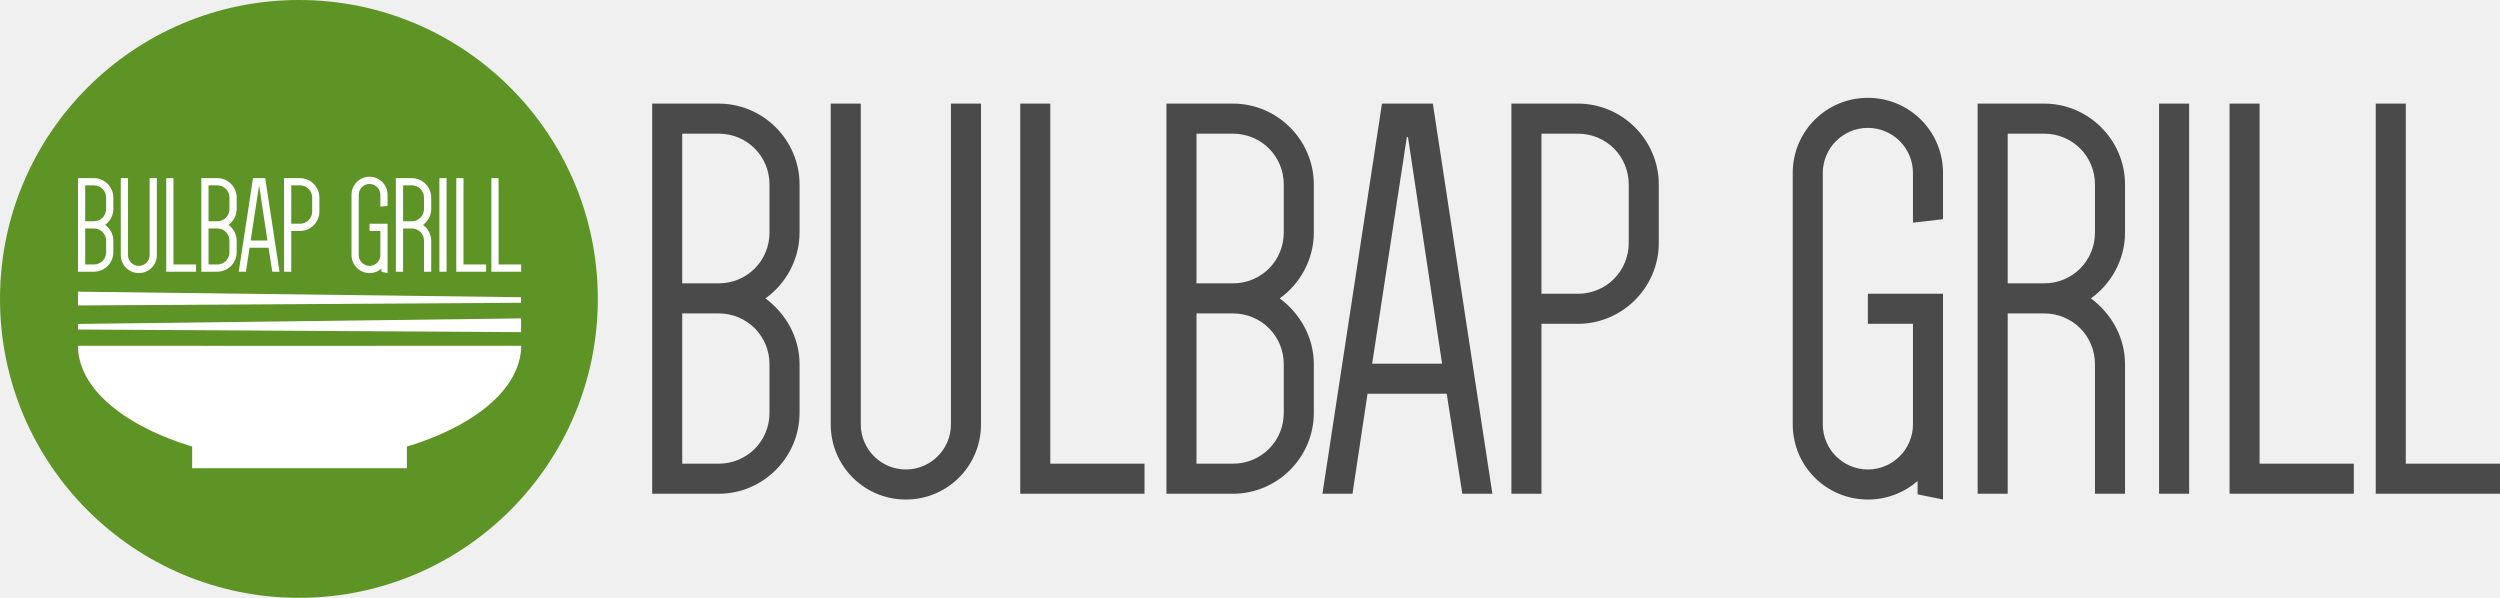
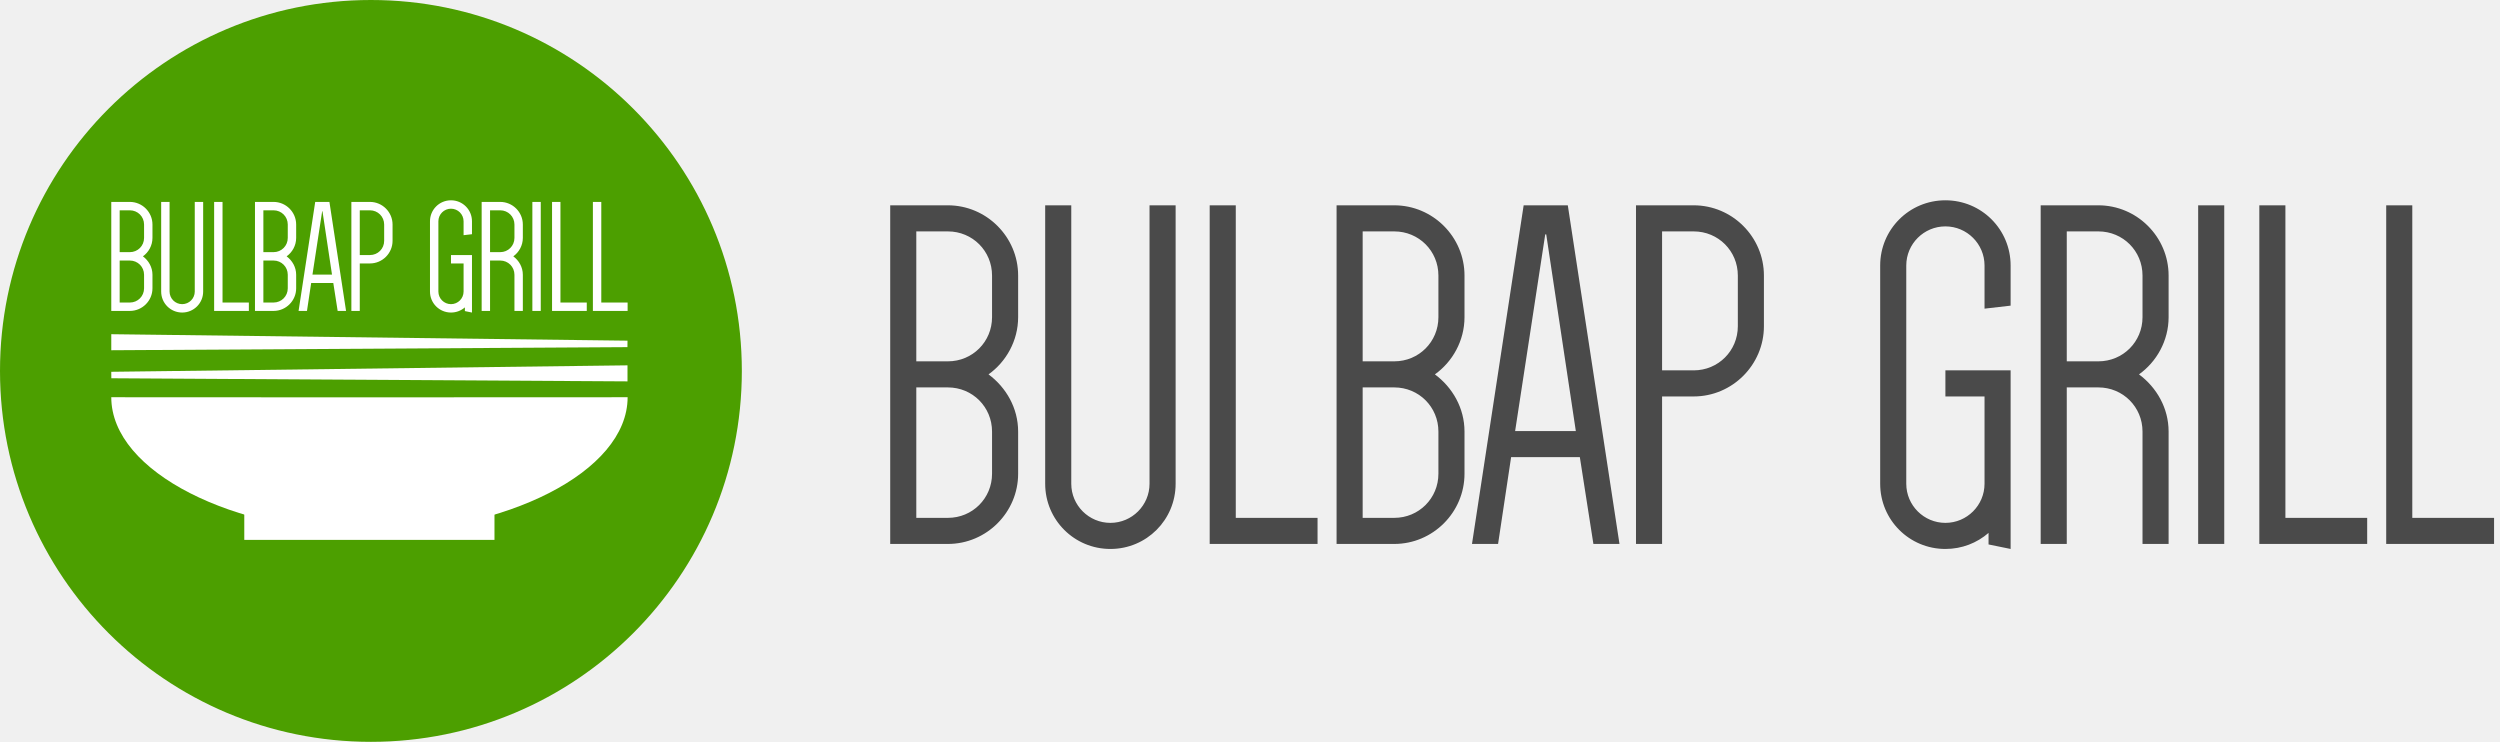
- <svg xmlns="http://www.w3.org/2000/svg" width="460px" height="110px" viewBox="0 0 460 110" version="1.1">
+ <svg xmlns="http://www.w3.org/2000/svg" width="337px" height="100px" viewBox="0 0 337 100" version="1.1">
  <defs />
  <g id="Page-1" stroke="none" stroke-width="1" fill="none" fill-rule="evenodd">
-     <g id="Inline-Logo">
-       <path d="M132.23,90.85 C140.419,90.85 147.119,84.15 147.119,75.961 L147.119,67.027 C147.119,62.029 144.567,57.668 140.845,54.903 C144.567,52.245 147.119,47.778 147.119,42.779 L147.119,33.952 C147.119,25.764 140.419,19.063 132.23,19.063 L120,19.063 L120,90.85 L132.23,90.85 Z M141.589,75.961 C141.589,81.172 137.441,85.319 132.23,85.319 L125.53,85.319 L125.53,57.668 L132.23,57.668 C137.441,57.668 141.589,61.816 141.589,67.027 L141.589,75.961 Z M125.53,52.138 L125.53,24.594 L132.23,24.594 C137.441,24.594 141.589,28.741 141.589,33.952 L141.589,42.779 C141.589,47.991 137.441,52.138 132.23,52.138 L125.53,52.138 Z M174.974,19.063 L174.974,78.088 C174.974,82.661 171.252,86.383 166.679,86.383 C162.106,86.383 158.383,82.661 158.383,78.088 L158.383,19.063 L152.853,19.063 L152.853,78.088 C152.853,85.745 159.021,91.913 166.679,91.913 C174.336,91.913 180.504,85.745 180.504,78.088 L180.504,19.063 L174.974,19.063 Z M193.257,85.319 L193.257,19.063 L187.727,19.063 L187.727,90.85 L210.592,90.85 L210.592,85.319 L193.257,85.319 Z M226.855,90.85 C235.044,90.85 241.744,84.15 241.744,75.961 L241.744,67.027 C241.744,62.029 239.191,57.668 235.469,54.903 C239.191,52.245 241.744,47.778 241.744,42.779 L241.744,33.952 C241.744,25.764 235.044,19.063 226.855,19.063 L214.625,19.063 L214.625,90.85 L226.855,90.85 Z M236.214,75.961 C236.214,81.172 232.066,85.319 226.855,85.319 L220.155,85.319 L220.155,57.668 L226.855,57.668 C232.066,57.668 236.214,61.816 236.214,67.027 L236.214,75.961 Z M220.155,52.138 L220.155,24.594 L226.855,24.594 C232.066,24.594 236.214,28.741 236.214,33.952 L236.214,42.779 C236.214,47.991 232.066,52.138 226.855,52.138 L220.155,52.138 Z M263.643,19.063 L254.284,19.063 L243.33,90.85 L248.86,90.85 L251.625,72.451 L266.195,72.451 L269.067,90.85 L274.597,90.85 L263.643,19.063 Z M258.857,25.232 L259.07,25.232 L265.345,66.921 L252.476,66.921 L258.857,25.232 Z M283.628,54.053 L283.628,24.594 L290.328,24.594 C295.539,24.594 299.687,28.741 299.687,33.952 L299.687,44.694 C299.687,49.905 295.539,54.053 290.328,54.053 L283.628,54.053 Z M290.328,59.583 C298.517,59.583 305.217,52.883 305.217,44.694 L305.217,33.952 C305.217,25.764 298.517,19.063 290.328,19.063 L278.098,19.063 L278.098,90.85 L283.628,90.85 L283.628,59.583 L290.328,59.583 Z M343.689,59.583 L351.984,59.583 L351.984,78.088 C351.984,82.661 348.262,86.383 343.689,86.383 C339.116,86.383 335.394,82.661 335.394,78.088 L335.394,31.825 C335.394,27.252 339.116,23.53 343.689,23.53 C348.262,23.53 351.984,27.252 351.984,31.825 L351.984,40.972 L357.514,40.333 L357.514,31.825 C357.514,24.168 351.346,18 343.689,18 C336.032,18 329.863,24.168 329.863,31.825 L329.863,78.088 C329.863,85.745 336.032,91.913 343.689,91.913 C347.198,91.913 350.389,90.637 352.835,88.51 L352.835,90.956 L357.514,91.913 L357.514,54.053 L343.689,54.053 L343.689,59.583 Z M391.006,67.027 C391.006,62.029 388.453,57.668 384.731,54.903 C388.453,52.245 391.006,47.778 391.006,42.779 L391.006,33.952 C391.006,25.764 384.306,19.063 376.117,19.063 L363.886,19.063 L363.886,90.85 L369.417,90.85 L369.417,57.668 L376.117,57.668 C381.328,57.668 385.475,61.816 385.475,67.027 L385.475,90.85 L391.006,90.85 L391.006,67.027 Z M369.417,52.138 L369.417,24.594 L376.117,24.594 C381.328,24.594 385.475,28.741 385.475,33.952 L385.475,42.779 C385.475,47.991 381.328,52.138 376.117,52.138 L369.417,52.138 Z M402.802,90.85 L402.802,19.063 L397.271,19.063 L397.271,90.85 L402.802,90.85 Z M415.767,85.319 L415.767,19.063 L410.237,19.063 L410.237,90.85 L433.102,90.85 L433.102,85.319 L415.767,85.319 Z M442.665,85.319 L442.665,19.063 L437.135,19.063 L437.135,90.85 L460,90.85 L460,85.319 L442.665,85.319 Z" id="BULBAP-GRILL" fill="#4A4A4A" />
+     <g id="Inline-Logo" fill-rule="nonzero">
      <g id="Group-2">
-         <circle id="Oval-2" fill="#5E9426" cx="55" cy="55" r="55" />
-         <g id="Group" transform="translate(14.34783, 32.52174)" fill="#FFFFFF">
-           <g id="Group-6" transform="translate(0, 21.04348)">
-             <g id="Group-Copy-4" transform="translate(0, 0.104016)">
-               <polygon id="Rectangle-4-Copy-3" transform="translate(40.76209, 6.182887) scale(-1, 1) translate(-40.76209, -6.182887) " points="3.75166564e-14 4.916 81.524 5.936 81.516 6.958 3.75166564e-14 7.449" />
-               <polygon id="Rectangle-4-Copy-3" points="0 0 81.524 1.02 81.516 2.042 0 2.533" />
-               <rect id="Rectangle-3" x="21.006" y="22.469" width="39.512" height="10.013" />
-               <path d="M40.771,31.31 C62.038,31.31 81.543,21.83 81.543,9.953 C35.461,9.959 38.108,9.997 0,9.953 C0,21.83 19.505,31.31 40.771,31.31 Z" id="Oval" />
+         <circle id="Oval-2" fill="#4C9F00" cx="50" cy="50" r="50" />
+         <g id="Group" transform="translate(15, 27)" fill="#FFFFFF">
+           <g id="Group-6" transform="translate(0, 17.96211)">
+             <g id="Group-Copy-4" transform="translate(0, 0.088785)">
+               <polygon id="Rectangle-4-Copy-3" transform="translate(34.79336, 5.277536) scale(-1, 1) translate(-34.79336, -5.277536) " points="1.70713408e-07 4.197 69.587 5.067 69.579 5.939 1.70713408e-07 6.359" />
+               <polygon id="Rectangle-4-Copy-3" points="0 0 69.587 0.871 69.579 1.743 0 2.162" />
+               <rect id="Rectangle-3" x="17.93" y="19.179" width="33.726" height="8.547" />
+               <path d="M34.801,26.725 C52.954,26.725 69.603,18.633 69.603,8.495 C30.269,8.501 32.528,8.533 0,8.495 C0,18.633 16.649,26.725 34.801,26.725 Z" id="Oval" />
            </g>
          </g>
-           <path d="M2.933,17.472 C4.897,17.472 6.504,15.865 6.504,13.901 L6.504,11.758 C6.504,10.56 5.892,9.514 4.999,8.851 C5.892,8.213 6.504,7.142 6.504,5.943 L6.504,3.826 C6.504,1.862 4.897,0.255 2.933,0.255 L0,0.255 L0,17.472 L2.933,17.472 Z M5.178,13.901 C5.178,15.151 4.183,16.145 2.933,16.145 L1.326,16.145 L1.326,9.514 L2.933,9.514 C4.183,9.514 5.178,10.509 5.178,11.758 L5.178,13.901 Z M1.326,8.188 L1.326,1.581 L2.933,1.581 C4.183,1.581 5.178,2.576 5.178,3.826 L5.178,5.943 C5.178,7.193 4.183,8.188 2.933,8.188 L1.326,8.188 Z M13.185,0.255 L13.185,14.411 C13.185,15.508 12.292,16.401 11.195,16.401 C10.098,16.401 9.206,15.508 9.206,14.411 L9.206,0.255 L7.879,0.255 L7.879,14.411 C7.879,16.247 9.359,17.727 11.195,17.727 C13.032,17.727 14.511,16.247 14.511,14.411 L14.511,0.255 L13.185,0.255 Z M17.57,16.145 L17.57,0.255 L16.243,0.255 L16.243,17.472 L21.727,17.472 L21.727,16.145 L17.57,16.145 Z M25.627,17.472 C27.591,17.472 29.198,15.865 29.198,13.901 L29.198,11.758 C29.198,10.56 28.586,9.514 27.693,8.851 C28.586,8.213 29.198,7.142 29.198,5.943 L29.198,3.826 C29.198,1.862 27.591,0.255 25.627,0.255 L22.694,0.255 L22.694,17.472 L25.627,17.472 Z M27.872,13.901 C27.872,15.151 26.877,16.145 25.627,16.145 L24.021,16.145 L24.021,9.514 L25.627,9.514 C26.877,9.514 27.872,10.509 27.872,11.758 L27.872,13.901 Z M24.021,8.188 L24.021,1.581 L25.627,1.581 C26.877,1.581 27.872,2.576 27.872,3.826 L27.872,5.943 C27.872,7.193 26.877,8.188 25.627,8.188 L24.021,8.188 Z M34.45,0.255 L32.206,0.255 L29.579,17.472 L30.905,17.472 L31.568,13.059 L35.063,13.059 L35.751,17.472 L37.078,17.472 L34.45,0.255 Z M33.303,1.734 L33.354,1.734 L34.859,11.733 L31.772,11.733 L33.303,1.734 Z M39.243,8.647 L39.243,1.581 L40.85,1.581 C42.1,1.581 43.095,2.576 43.095,3.826 L43.095,6.402 C43.095,7.652 42.1,8.647 40.85,8.647 L39.243,8.647 Z M40.85,9.973 C42.814,9.973 44.421,8.366 44.421,6.402 L44.421,3.826 C44.421,1.862 42.814,0.255 40.85,0.255 L37.917,0.255 L37.917,17.472 L39.243,17.472 L39.243,9.973 L40.85,9.973 Z M53.648,9.973 L55.638,9.973 L55.638,14.411 C55.638,15.508 54.745,16.401 53.648,16.401 C52.551,16.401 51.659,15.508 51.659,14.411 L51.659,3.316 C51.659,2.219 52.551,1.326 53.648,1.326 C54.745,1.326 55.638,2.219 55.638,3.316 L55.638,5.509 L56.964,5.356 L56.964,3.316 C56.964,1.479 55.485,0 53.648,0 C51.812,0 50.332,1.479 50.332,3.316 L50.332,14.411 C50.332,16.247 51.812,17.727 53.648,17.727 C54.49,17.727 55.255,17.421 55.842,16.911 L55.842,17.497 L56.964,17.727 L56.964,8.647 L53.648,8.647 L53.648,9.973 Z M64.996,11.758 C64.996,10.56 64.384,9.514 63.491,8.851 C64.384,8.213 64.996,7.142 64.996,5.943 L64.996,3.826 C64.996,1.862 63.389,0.255 61.425,0.255 L58.492,0.255 L58.492,17.472 L59.819,17.472 L59.819,9.514 L61.425,9.514 C62.675,9.514 63.67,10.509 63.67,11.758 L63.67,17.472 L64.996,17.472 L64.996,11.758 Z M59.819,8.188 L59.819,1.581 L61.425,1.581 C62.675,1.581 63.67,2.576 63.67,3.826 L63.67,5.943 C63.67,7.193 62.675,8.188 61.425,8.188 L59.819,8.188 Z M67.825,17.472 L67.825,0.255 L66.499,0.255 L66.499,17.472 L67.825,17.472 Z M70.935,16.145 L70.935,0.255 L69.609,0.255 L69.609,17.472 L75.093,17.472 L75.093,16.145 L70.935,16.145 Z M77.386,16.145 L77.386,0.255 L76.06,0.255 L76.06,17.472 L81.543,17.472 L81.543,16.145 L77.386,16.145 Z" id="BULBAP-GRILL" />
+           <path d="M2.504,14.913 C4.18,14.913 5.552,13.542 5.552,11.865 L5.552,10.037 C5.552,9.013 5.029,8.121 4.267,7.555 C5.029,7.01 5.552,6.096 5.552,5.073 L5.552,3.266 C5.552,1.589 4.18,0.218 2.504,0.218 L0,0.218 L0,14.913 L2.504,14.913 Z M4.42,11.865 C4.42,12.932 3.571,13.781 2.504,13.781 L1.132,13.781 L1.132,8.121 L2.504,8.121 C3.571,8.121 4.42,8.97 4.42,10.037 L4.42,11.865 Z M1.132,6.989 L1.132,1.35 L2.504,1.35 C3.571,1.35 4.42,2.199 4.42,3.266 L4.42,5.073 C4.42,6.14 3.571,6.989 2.504,6.989 L1.132,6.989 Z M11.254,0.218 L11.254,12.301 C11.254,13.237 10.492,13.999 9.556,13.999 C8.62,13.999 7.858,13.237 7.858,12.301 L7.858,0.218 L6.726,0.218 L6.726,12.301 C6.726,13.868 7.988,15.131 9.556,15.131 C11.123,15.131 12.386,13.868 12.386,12.301 L12.386,0.218 L11.254,0.218 Z M14.997,13.781 L14.997,0.218 L13.865,0.218 L13.865,14.913 L18.546,14.913 L18.546,13.781 L14.997,13.781 Z M21.875,14.913 C23.551,14.913 24.923,13.542 24.923,11.865 L24.923,10.037 C24.923,9.013 24.4,8.121 23.638,7.555 C24.4,7.01 24.923,6.096 24.923,5.073 L24.923,3.266 C24.923,1.589 23.551,0.218 21.875,0.218 L19.371,0.218 L19.371,14.913 L21.875,14.913 Z M23.791,11.865 C23.791,12.932 22.942,13.781 21.875,13.781 L20.503,13.781 L20.503,8.121 L21.875,8.121 C22.942,8.121 23.791,8.97 23.791,10.037 L23.791,11.865 Z M20.503,6.989 L20.503,1.35 L21.875,1.35 C22.942,1.35 23.791,2.199 23.791,3.266 L23.791,5.073 C23.791,6.14 22.942,6.989 21.875,6.989 L20.503,6.989 Z M29.406,0.218 L27.49,0.218 L25.248,14.913 L26.38,14.913 L26.946,11.147 L29.928,11.147 L30.516,14.913 L31.648,14.913 L29.406,0.218 Z M28.426,1.48 L28.47,1.48 L29.754,10.015 L27.12,10.015 L28.426,1.48 Z M33.497,7.381 L33.497,1.35 L34.869,1.35 C35.936,1.35 36.785,2.199 36.785,3.266 L36.785,5.465 C36.785,6.531 35.936,7.381 34.869,7.381 L33.497,7.381 Z M34.869,8.513 C36.545,8.513 37.917,7.141 37.917,5.465 L37.917,3.266 C37.917,1.589 36.545,0.218 34.869,0.218 L32.365,0.218 L32.365,14.913 L33.497,14.913 L33.497,8.513 L34.869,8.513 Z M45.793,8.513 L47.491,8.513 L47.491,12.301 C47.491,13.237 46.729,13.999 45.793,13.999 C44.856,13.999 44.094,13.237 44.094,12.301 L44.094,2.83 C44.094,1.894 44.856,1.132 45.793,1.132 C46.729,1.132 47.491,1.894 47.491,2.83 L47.491,4.703 L48.623,4.572 L48.623,2.83 C48.623,1.263 47.36,0 45.793,0 C44.225,0 42.962,1.263 42.962,2.83 L42.962,12.301 C42.962,13.868 44.225,15.131 45.793,15.131 C46.511,15.131 47.164,14.87 47.665,14.434 L47.665,14.935 L48.623,15.131 L48.623,7.381 L45.793,7.381 L45.793,8.513 Z M55.479,10.037 C55.479,9.013 54.956,8.121 54.194,7.555 C54.956,7.01 55.479,6.096 55.479,5.073 L55.479,3.266 C55.479,1.589 54.107,0.218 52.431,0.218 L49.927,0.218 L49.927,14.913 L51.059,14.913 L51.059,8.121 L52.431,8.121 C53.498,8.121 54.347,8.97 54.347,10.037 L54.347,14.913 L55.479,14.913 L55.479,10.037 Z M51.059,6.989 L51.059,1.35 L52.431,1.35 C53.498,1.35 54.347,2.199 54.347,3.266 L54.347,5.073 C54.347,6.14 53.498,6.989 52.431,6.989 L51.059,6.989 Z M57.894,14.913 L57.894,0.218 L56.762,0.218 L56.762,14.913 L57.894,14.913 Z M60.548,13.781 L60.548,0.218 L59.416,0.218 L59.416,14.913 L64.097,14.913 L64.097,13.781 L60.548,13.781 Z M66.054,13.781 L66.054,0.218 L64.922,0.218 L64.922,14.913 L69.603,14.913 L69.603,13.781 L66.054,13.781 Z" id="BULBAP-GRILL" />
        </g>
      </g>
+       <path d="M127.777,73.324 C132.984,73.324 137.245,69.063 137.245,63.856 L137.245,58.176 C137.245,54.997 135.622,52.224 133.255,50.466 C135.622,48.776 137.245,45.935 137.245,42.757 L137.245,37.144 C137.245,31.937 132.984,27.676 127.777,27.676 L120,27.676 L120,73.324 L127.777,73.324 Z M133.728,63.856 C133.728,67.17 131.091,69.807 127.777,69.807 L123.517,69.807 L123.517,52.224 L127.777,52.224 C131.091,52.224 133.728,54.862 133.728,58.176 L133.728,63.856 Z M123.517,48.708 L123.517,31.193 L127.777,31.193 C131.091,31.193 133.728,33.83 133.728,37.144 L133.728,42.757 C133.728,46.071 131.091,48.708 127.777,48.708 L123.517,48.708 Z M154.957,27.676 L154.957,65.209 C154.957,68.117 152.59,70.483 149.682,70.483 C146.774,70.483 144.407,68.117 144.407,65.209 L144.407,27.676 L140.891,27.676 L140.891,65.209 C140.891,70.078 144.813,74 149.682,74 C154.551,74 158.474,70.078 158.474,65.209 L158.474,27.676 L154.957,27.676 Z M166.583,69.807 L166.583,27.676 L163.066,27.676 L163.066,73.324 L177.606,73.324 L177.606,69.807 L166.583,69.807 Z M187.947,73.324 C193.154,73.324 197.415,69.063 197.415,63.856 L197.415,58.176 C197.415,54.997 195.792,52.224 193.425,50.466 C195.792,48.776 197.415,45.935 197.415,42.757 L197.415,37.144 C197.415,31.937 193.154,27.676 187.947,27.676 L180.17,27.676 L180.17,73.324 L187.947,73.324 Z M193.898,63.856 C193.898,67.17 191.261,69.807 187.947,69.807 L183.687,69.807 L183.687,52.224 L187.947,52.224 C191.261,52.224 193.898,54.862 193.898,58.176 L193.898,63.856 Z M183.687,48.708 L183.687,31.193 L187.947,31.193 C191.261,31.193 193.898,33.83 193.898,37.144 L193.898,42.757 C193.898,46.071 191.261,48.708 187.947,48.708 L183.687,48.708 Z M211.34,27.676 L205.389,27.676 L198.424,73.324 L201.94,73.324 L203.698,61.624 L212.963,61.624 L214.789,73.324 L218.306,73.324 L211.34,27.676 Z M208.297,31.599 L208.432,31.599 L212.422,58.108 L204.239,58.108 L208.297,31.599 Z M224.048,49.925 L224.048,31.193 L228.309,31.193 C231.622,31.193 234.26,33.83 234.26,37.144 L234.26,43.974 C234.26,47.288 231.622,49.925 228.309,49.925 L224.048,49.925 Z M228.309,53.442 C233.516,53.442 237.776,49.181 237.776,43.974 L237.776,37.144 C237.776,31.937 233.516,27.676 228.309,27.676 L220.532,27.676 L220.532,73.324 L224.048,73.324 L224.048,53.442 L228.309,53.442 Z M262.24,53.442 L267.515,53.442 L267.515,65.209 C267.515,68.117 265.148,70.483 262.24,70.483 C259.332,70.483 256.965,68.117 256.965,65.209 L256.965,35.791 C256.965,32.883 259.332,30.517 262.24,30.517 C265.148,30.517 267.515,32.883 267.515,35.791 L267.515,41.607 L271.031,41.201 L271.031,35.791 C271.031,30.922 267.109,27 262.24,27 C257.371,27 253.448,30.922 253.448,35.791 L253.448,65.209 C253.448,70.078 257.371,74 262.24,74 C264.471,74 266.5,73.188 268.056,71.836 L268.056,73.391 L271.031,74 L271.031,49.925 L262.24,49.925 L262.24,53.442 Z M292.328,58.176 C292.328,54.997 290.705,52.224 288.338,50.466 C290.705,48.776 292.328,45.935 292.328,42.757 L292.328,37.144 C292.328,31.937 288.067,27.676 282.86,27.676 L275.083,27.676 L275.083,73.324 L278.6,73.324 L278.6,52.224 L282.86,52.224 C286.174,52.224 288.811,54.862 288.811,58.176 L288.811,73.324 L292.328,73.324 L292.328,58.176 Z M278.6,48.708 L278.6,31.193 L282.86,31.193 C286.174,31.193 288.811,33.83 288.811,37.144 L288.811,42.757 C288.811,46.071 286.174,48.708 282.86,48.708 L278.6,48.708 Z M299.829,73.324 L299.829,27.676 L296.312,27.676 L296.312,73.324 L299.829,73.324 Z M308.073,69.807 L308.073,27.676 L304.557,27.676 L304.557,73.324 L319.096,73.324 L319.096,69.807 L308.073,69.807 Z M325.177,69.807 L325.177,27.676 L321.66,27.676 L321.66,73.324 L336.2,73.324 L336.2,69.807 L325.177,69.807 Z" id="BULBAP-GRILL" fill="#4A4A4A" />
    </g>
  </g>
</svg>
